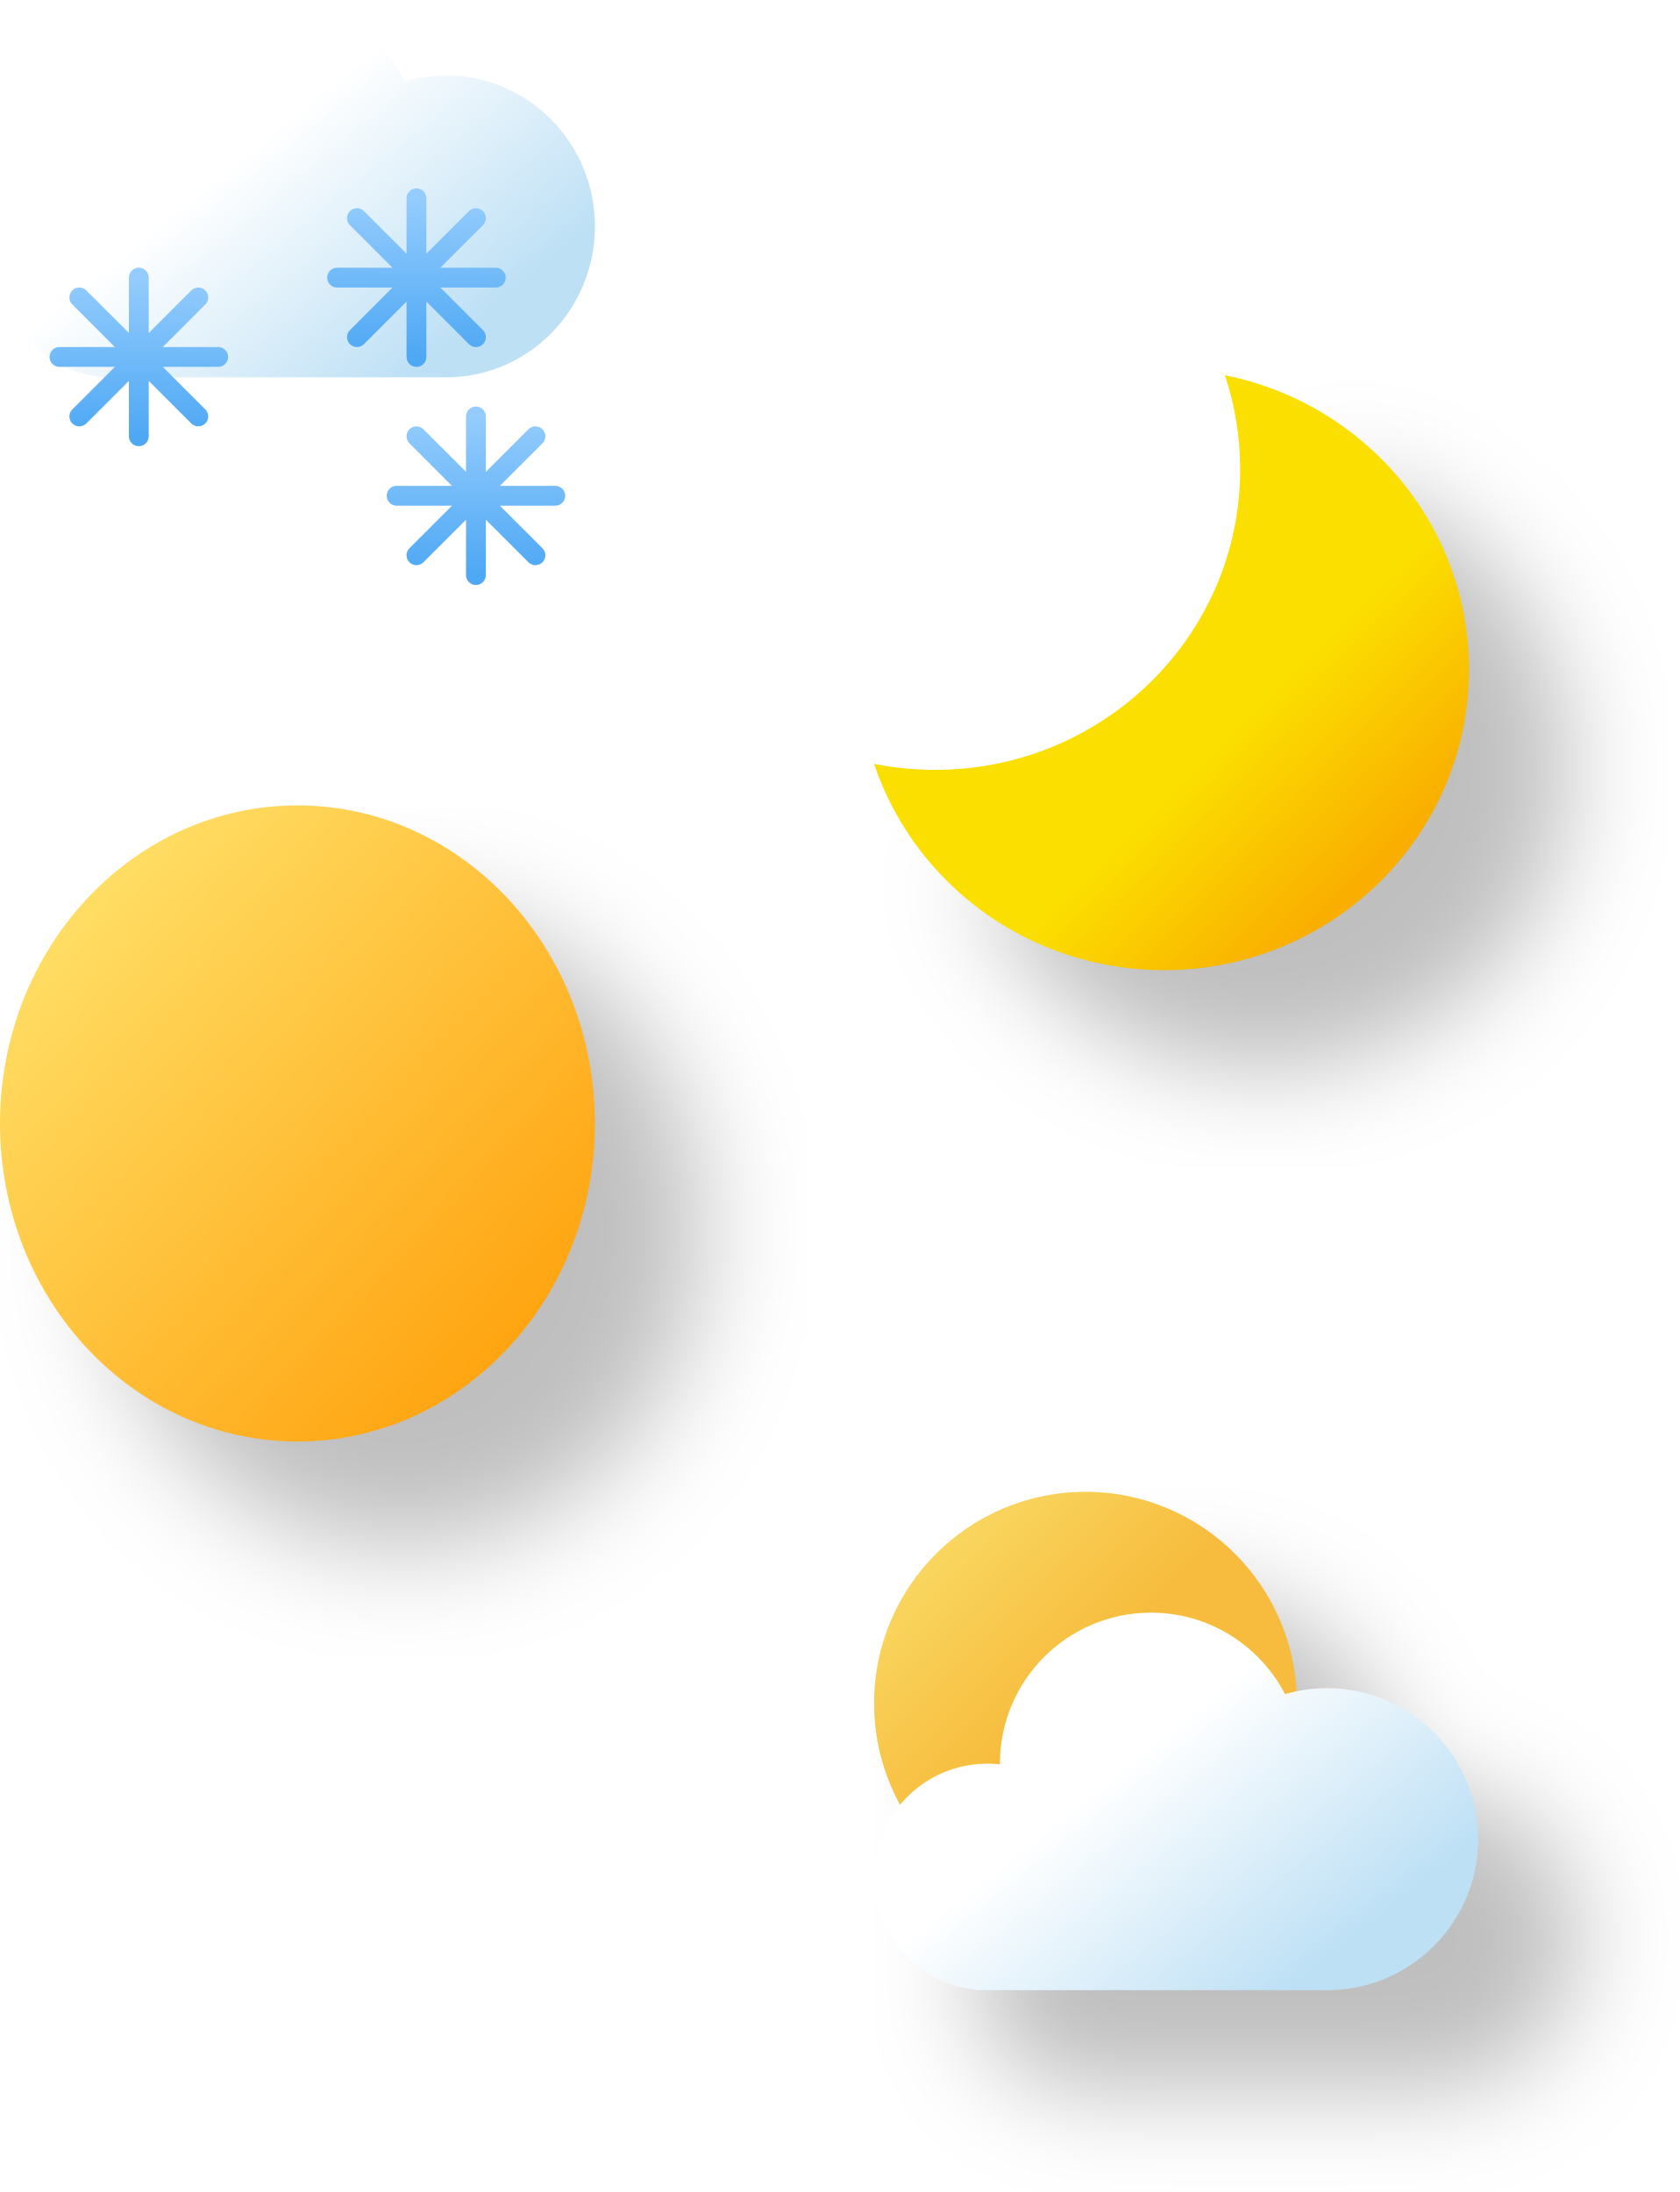
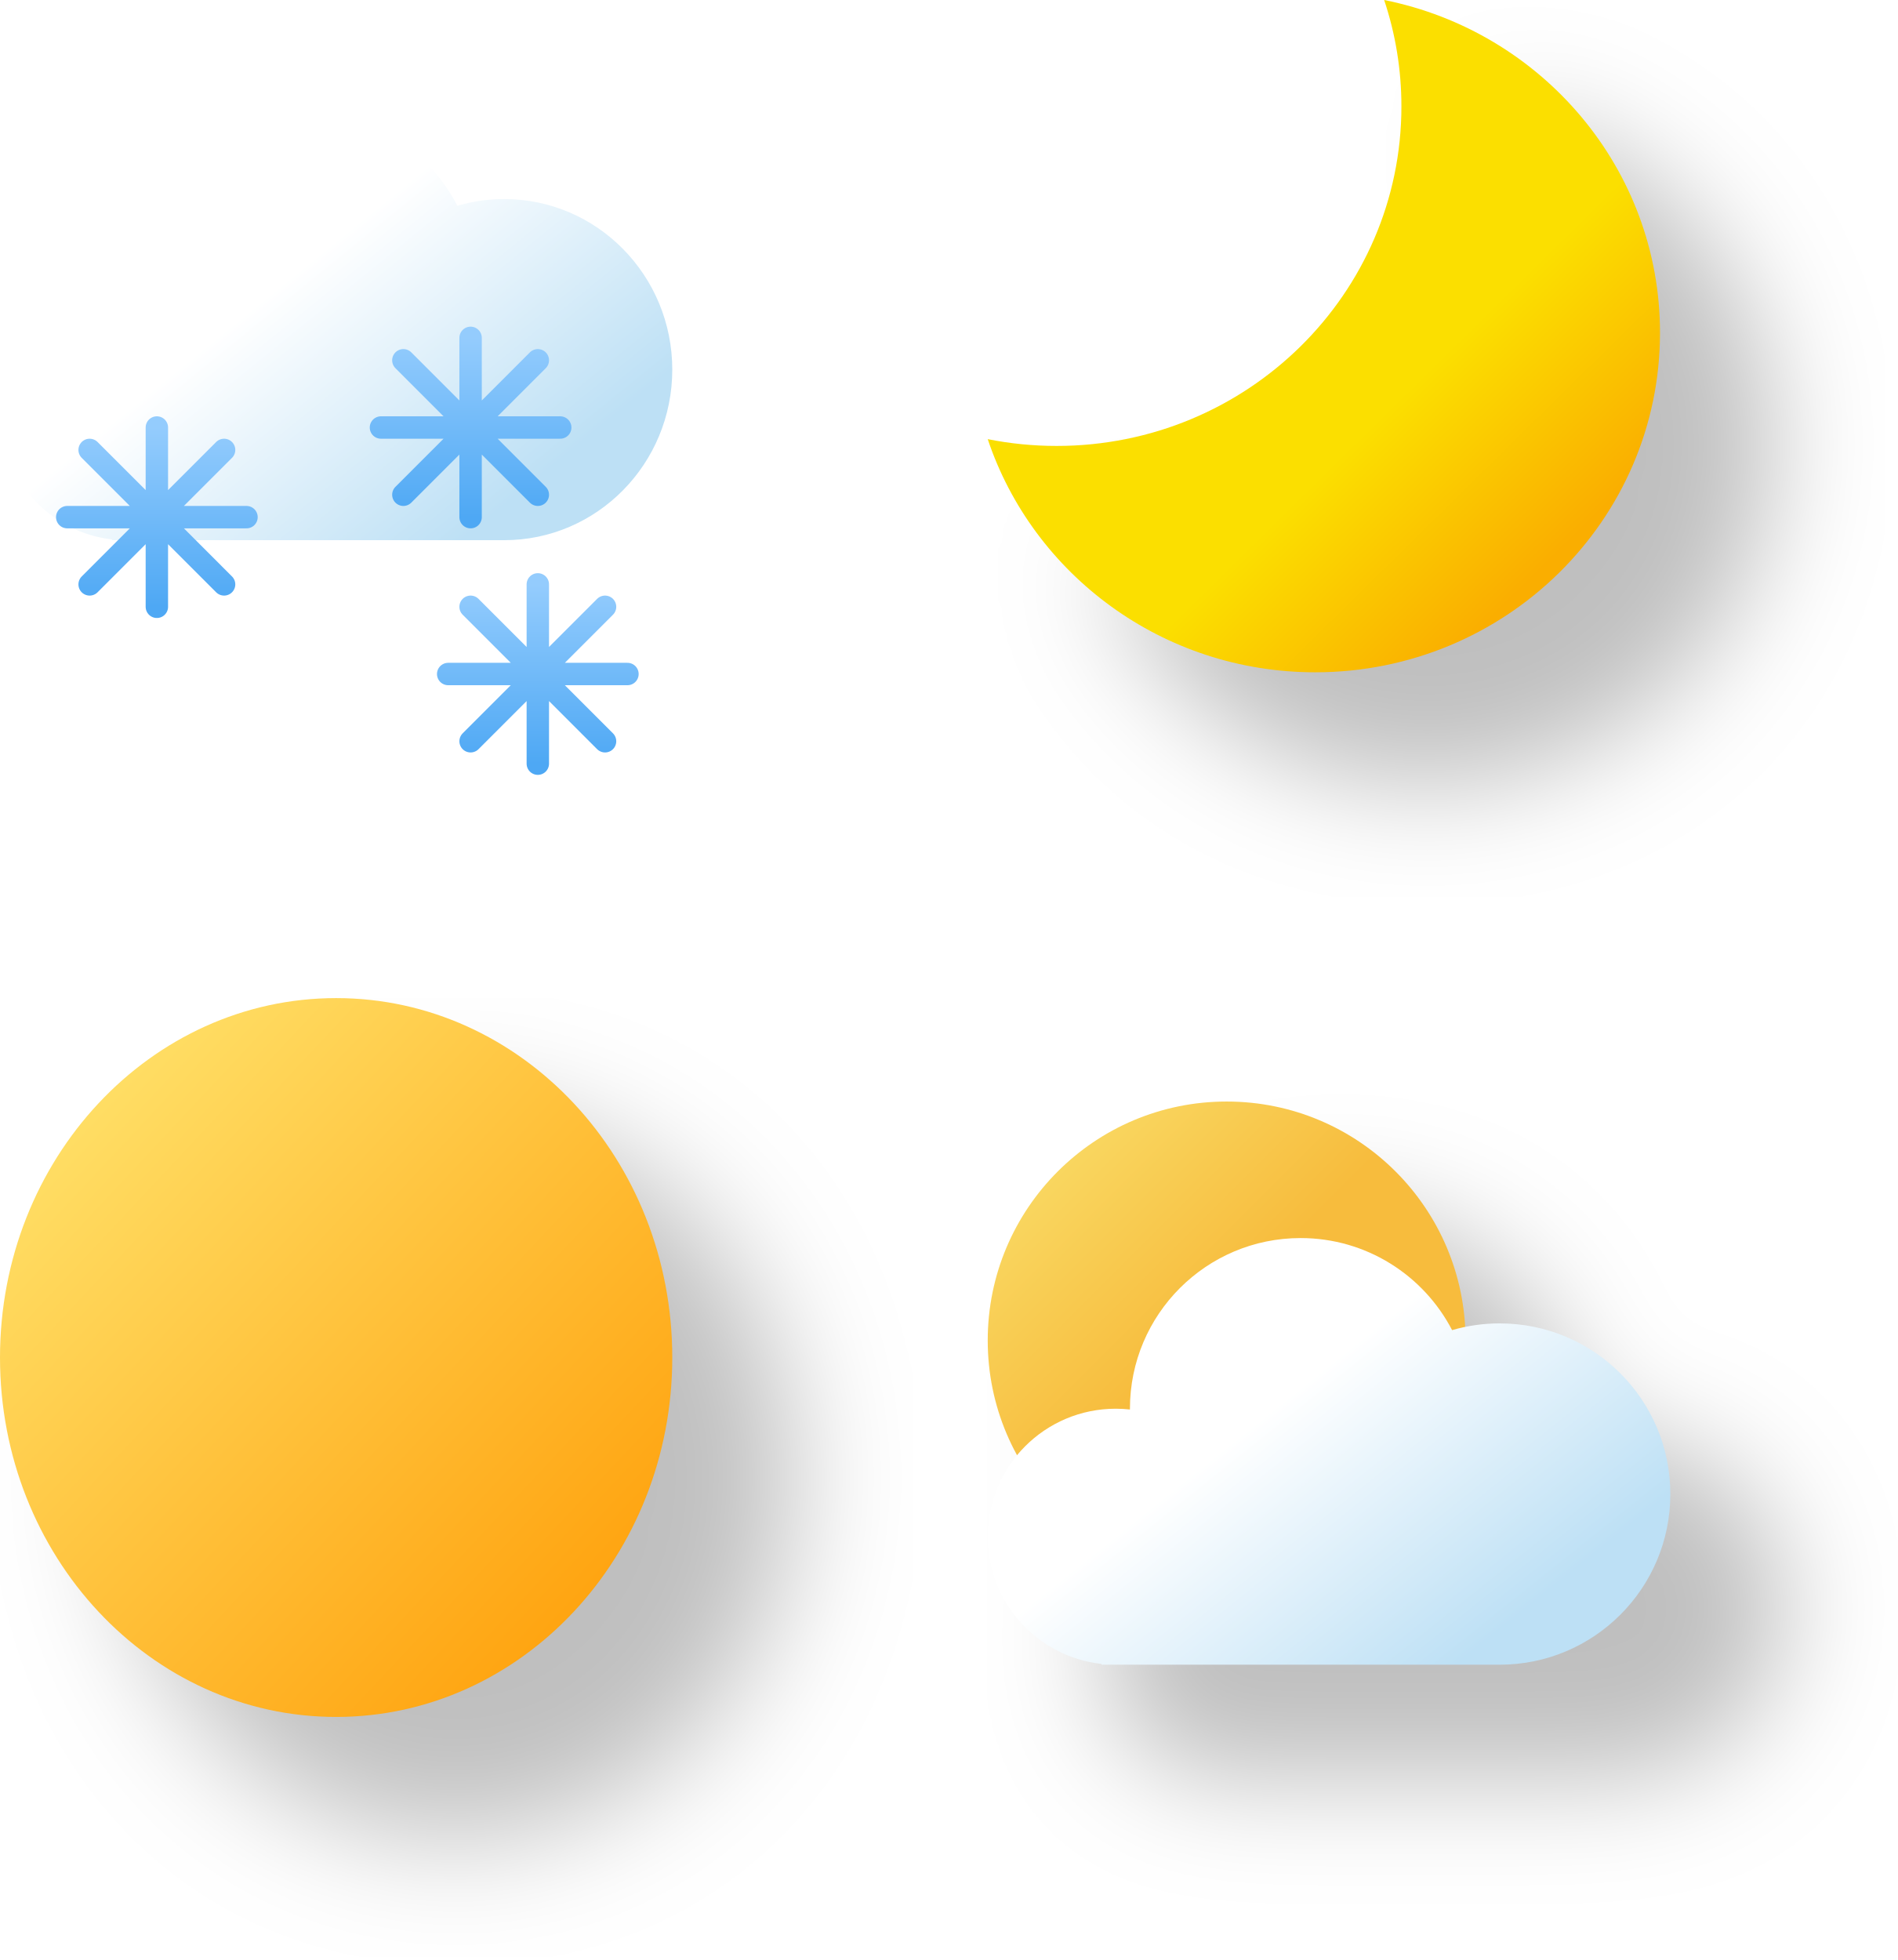
- <svg xmlns="http://www.w3.org/2000/svg" width="367" height="479" viewBox="0 0 367 479" fill="none">
-   <path fill-rule="evenodd" clip-rule="evenodd" d="M97.5 82.454V82.455H21.667V82.303C9.479 80.936 0 70.451 0 57.718C0 44.056 10.913 32.982 24.375 32.982C25.291 32.982 26.194 33.033 27.084 33.133C27.083 33.082 27.083 33.032 27.083 32.982C27.083 14.767 41.634 0 59.583 0C72.134 0 83.023 7.22 88.438 17.79C91.314 16.944 94.355 16.491 97.5 16.491C115.449 16.491 130 31.257 130 49.473C130 67.688 115.449 82.454 97.5 82.454Z" fill="url(#paint0_linear_202_144)" />
-   <path d="M30.333 60.667V78M30.333 95.333V78M30.333 78H47.667M30.333 78H13M30.333 78L17.333 65M30.333 78L43.333 91M30.333 78L17.333 91M30.333 78L43.333 65" stroke="url(#paint1_linear_202_144)" stroke-width="4.333" stroke-linecap="round" stroke-linejoin="round" />
-   <path d="M91 43.333V60.667M91 78V60.667M91 60.667H108.333M91 60.667H73.667M91 60.667L78 47.667M91 60.667L104 73.667M91 60.667L78 73.667M91 60.667L104 47.667" stroke="url(#paint2_linear_202_144)" stroke-width="4.333" stroke-linecap="round" stroke-linejoin="round" />
-   <path d="M104 91V108.333M104 125.667V108.333M104 108.333H121.333M104 108.333H86.667M104 108.333L91 95.333M104 108.333L117 121.333M104 108.333L91 121.333M104 108.333L117 95.333" stroke="url(#paint3_linear_202_144)" stroke-width="4.333" stroke-linecap="round" stroke-linejoin="round" />
+ <svg xmlns="http://www.w3.org/2000/svg" width="367" height="379" viewBox="0 0 367 379" fill="none">
+   <path fill-rule="evenodd" clip-rule="evenodd" d="M97.5 104.454V104.455H21.667V104.303C9.479 102.936 0 92.451 0 79.718C0 66.056 10.913 54.982 24.375 54.982C25.291 54.982 26.194 55.033 27.084 55.133C27.083 55.082 27.083 55.032 27.083 54.982C27.083 36.767 41.634 22 59.583 22C72.134 22 83.023 29.22 88.438 39.79C91.314 38.944 94.355 38.491 97.5 38.491C115.449 38.491 130 53.257 130 71.473C130 89.688 115.449 104.454 97.5 104.454Z" fill="url(#paint0_linear_202_144)" />
+   <path d="M30.333 82.667V100M30.333 117.333V100M30.333 100H47.667M30.333 100H13M30.333 100L17.333 87M30.333 100L43.333 113M30.333 100L17.333 113M30.333 100L43.333 87" stroke="url(#paint1_linear_202_144)" stroke-width="4.333" stroke-linecap="round" stroke-linejoin="round" />
+   <path d="M91 65.333V82.667M91 100V82.667M91 82.667H108.333M91 82.667H73.667M91 82.667L78 69.667M91 82.667L104 95.667M91 82.667L78 95.667M91 82.667L104 69.667" stroke="url(#paint2_linear_202_144)" stroke-width="4.333" stroke-linecap="round" stroke-linejoin="round" />
+   <path d="M104 113V130.333M104 147.667V130.333M104 130.333H121.333M104 130.333H86.667M104 130.333L91 117.333M104 130.333L117 143.333M104 130.333L91 143.333M104 130.333L117 117.333" stroke="url(#paint3_linear_202_144)" stroke-width="4.333" stroke-linecap="round" stroke-linejoin="round" />
  <g filter="url(#filter0_d_202_144)">
-     <ellipse cx="65" cy="245.5" rx="65" ry="69.5" fill="url(#paint4_linear_202_144)" />
+     <ellipse cx="65" cy="262.5" rx="65" ry="69.5" fill="url(#paint4_linear_202_144)" />
  </g>
  <g filter="url(#filter1_d_202_144)">
-     <circle cx="237.2" cy="372.2" r="46.2" fill="url(#paint5_linear_202_144)" />
-     <path fill-rule="evenodd" clip-rule="evenodd" d="M290 434.9C308.226 434.9 323 420.125 323 401.9C323 383.675 308.225 368.9 290 368.9C286.807 368.9 283.719 369.354 280.799 370.2C275.3 359.624 264.244 352.4 251.5 352.4C233.275 352.4 218.5 367.175 218.5 385.4C218.5 385.45 218.5 385.501 218.5 385.551C217.597 385.451 216.68 385.4 215.75 385.4C202.081 385.4 191 396.481 191 410.15C191 422.89 200.625 433.381 213 434.749V434.9L215.75 434.9L290 434.9C290 434.9 290 434.9 290 434.9Z" fill="url(#paint6_linear_202_144)" />
+     <circle cx="237.2" cy="259.2" r="46.2" fill="url(#paint5_linear_202_144)" />
+     <path fill-rule="evenodd" clip-rule="evenodd" d="M290 321.9C308.226 321.9 323 307.125 323 288.9C323 270.675 308.225 255.9 290 255.9C286.807 255.9 283.719 256.354 280.799 257.2C275.3 246.624 264.244 239.4 251.5 239.4C233.275 239.4 218.5 254.175 218.5 272.4C218.5 272.45 218.5 272.501 218.5 272.551C217.597 272.451 216.68 272.4 215.75 272.4C202.081 272.4 191 283.481 191 297.15C191 309.89 200.625 320.381 213 321.749V321.9L215.75 321.9L290 321.9C290 321.9 290 321.9 290 321.9Z" fill="url(#paint6_linear_202_144)" />
  </g>
  <g filter="url(#filter2_d_202_144)">
-     <path fill-rule="evenodd" clip-rule="evenodd" d="M204.328 168.229C241.148 168.229 270.997 138.834 270.997 102.573C270.997 95.387 269.825 88.471 267.659 82C298.092 88.081 321 114.578 321 146.344C321 182.605 291.151 212 254.33 212C224.807 212 199.765 193.101 191 166.917C195.306 167.777 199.763 168.229 204.328 168.229Z" fill="url(#paint7_linear_202_144)" />
+     <path fill-rule="evenodd" clip-rule="evenodd" d="M204.328 86.229C241.148 86.229 270.997 56.834 270.997 20.573C270.997 13.387 269.825 6.471 267.659 -0C298.092 6.081 321 32.578 321 64.344C321 100.605 291.151 130 254.33 130C224.807 130 199.765 111.101 191 84.917C195.306 85.777 199.763 86.229 204.328 86.229Z" fill="url(#paint7_linear_202_144)" />
  </g>
  <defs>
-     <filter id="filter0_d_202_144" x="0" y="176" width="176.333" height="185.333" filterUnits="userSpaceOnUse" color-interpolation-filters="sRGB">
+     <filter id="filter0_d_202_144" x="0" y="193" width="176.333" height="185.333" filterUnits="userSpaceOnUse" color-interpolation-filters="sRGB">
      <feFlood flood-opacity="0" result="BackgroundImageFix" />
      <feColorMatrix in="SourceAlpha" type="matrix" values="0 0 0 0 0 0 0 0 0 0 0 0 0 0 0 0 0 0 127 0" result="hardAlpha" />
      <feOffset dx="23.167" dy="23.167" />
      <feGaussianBlur stdDeviation="11.583" />
      <feColorMatrix type="matrix" values="0 0 0 0 0 0 0 0 0 0 0 0 0 0 0 0 0 0 0.25 0" />
      <feBlend mode="normal" in2="BackgroundImageFix" result="effect1_dropShadow_202_144" />
      <feBlend mode="normal" in="SourceGraphic" in2="effect1_dropShadow_202_144" result="shape" />
    </filter>
-     <filter id="filter1_d_202_144" x="191" y="315" width="176" height="174" filterUnits="userSpaceOnUse" color-interpolation-filters="sRGB">
+     <filter id="filter1_d_202_144" x="191" y="202" width="176" height="174" filterUnits="userSpaceOnUse" color-interpolation-filters="sRGB">
      <feFlood flood-opacity="0" result="BackgroundImageFix" />
      <feColorMatrix in="SourceAlpha" type="matrix" values="0 0 0 0 0 0 0 0 0 0 0 0 0 0 0 0 0 0 127 0" result="hardAlpha" />
      <feOffset dx="22" dy="22" />
      <feGaussianBlur stdDeviation="11" />
      <feColorMatrix type="matrix" values="0 0 0 0 0 0 0 0 0 0 0 0 0 0 0 0 0 0 0.25 0" />
      <feBlend mode="normal" in2="BackgroundImageFix" result="effect1_dropShadow_202_144" />
      <feBlend mode="normal" in="SourceGraphic" in2="effect1_dropShadow_202_144" result="shape" />
    </filter>
-     <filter id="filter2_d_202_144" x="191" y="82" width="173.334" height="173.334" filterUnits="userSpaceOnUse" color-interpolation-filters="sRGB">
+     <filter id="filter2_d_202_144" x="191" y="-0" width="173.334" height="173.334" filterUnits="userSpaceOnUse" color-interpolation-filters="sRGB">
      <feFlood flood-opacity="0" result="BackgroundImageFix" />
      <feColorMatrix in="SourceAlpha" type="matrix" values="0 0 0 0 0 0 0 0 0 0 0 0 0 0 0 0 0 0 127 0" result="hardAlpha" />
      <feOffset dx="21.667" dy="21.667" />
      <feGaussianBlur stdDeviation="10.833" />
      <feColorMatrix type="matrix" values="0 0 0 0 0 0 0 0 0 0 0 0 0 0 0 0 0 0 0.25 0" />
      <feBlend mode="normal" in2="BackgroundImageFix" result="effect1_dropShadow_202_144" />
      <feBlend mode="normal" in="SourceGraphic" in2="effect1_dropShadow_202_144" result="shape" />
    </filter>
-     <linearGradient id="paint0_linear_202_144" x1="32.726" y1="50.572" x2="70.832" y2="97.509" gradientUnits="userSpaceOnUse">
+     <linearGradient id="paint0_linear_202_144" x1="32.726" y1="72.572" x2="70.832" y2="119.509" gradientUnits="userSpaceOnUse">
      <stop stop-color="white" />
      <stop offset="1" stop-color="#BDE0F5" />
    </linearGradient>
-     <linearGradient id="paint1_linear_202_144" x1="30.333" y1="60.667" x2="30.333" y2="95.333" gradientUnits="userSpaceOnUse">
+     <linearGradient id="paint1_linear_202_144" x1="30.333" y1="82.667" x2="30.333" y2="117.333" gradientUnits="userSpaceOnUse">
      <stop stop-color="#94CCFD" />
      <stop offset="1" stop-color="#4EA8F4" />
    </linearGradient>
-     <linearGradient id="paint2_linear_202_144" x1="91" y1="43.333" x2="91" y2="78" gradientUnits="userSpaceOnUse">
+     <linearGradient id="paint2_linear_202_144" x1="91" y1="65.333" x2="91" y2="100" gradientUnits="userSpaceOnUse">
      <stop stop-color="#94CCFD" />
      <stop offset="1" stop-color="#4EA8F4" />
    </linearGradient>
-     <linearGradient id="paint3_linear_202_144" x1="104" y1="91" x2="104" y2="125.667" gradientUnits="userSpaceOnUse">
+     <linearGradient id="paint3_linear_202_144" x1="104" y1="113" x2="104" y2="147.667" gradientUnits="userSpaceOnUse">
      <stop stop-color="#94CCFD" />
      <stop offset="1" stop-color="#4EA8F4" />
    </linearGradient>
-     <linearGradient id="paint4_linear_202_144" x1="0" y1="176" x2="138.689" y2="305.709" gradientUnits="userSpaceOnUse">
+     <linearGradient id="paint4_linear_202_144" x1="0" y1="193" x2="138.689" y2="322.709" gradientUnits="userSpaceOnUse">
      <stop stop-color="#FFE975" />
      <stop offset="1" stop-color="#FF9900" />
    </linearGradient>
-     <linearGradient id="paint5_linear_202_144" x1="191" y1="326" x2="233.9" y2="368.9" gradientUnits="userSpaceOnUse">
+     <linearGradient id="paint5_linear_202_144" x1="191" y1="213" x2="233.9" y2="255.9" gradientUnits="userSpaceOnUse">
      <stop stop-color="#FAE26F" />
      <stop offset="1" stop-color="#F7BC3D" />
    </linearGradient>
-     <linearGradient id="paint6_linear_202_144" x1="224.229" y1="403" x2="262.237" y2="450.51" gradientUnits="userSpaceOnUse">
+     <linearGradient id="paint6_linear_202_144" x1="224.229" y1="290" x2="262.237" y2="337.51" gradientUnits="userSpaceOnUse">
      <stop stop-color="white" />
      <stop offset="1" stop-color="#BDE0F5" />
    </linearGradient>
-     <linearGradient id="paint7_linear_202_144" x1="268.219" y1="161.334" x2="298.308" y2="191.887" gradientUnits="userSpaceOnUse">
+     <linearGradient id="paint7_linear_202_144" x1="268.219" y1="79.334" x2="298.308" y2="109.887" gradientUnits="userSpaceOnUse">
      <stop stop-color="#FBDF00" />
      <stop offset="1" stop-color="#FAAE00" />
    </linearGradient>
  </defs>
</svg>
